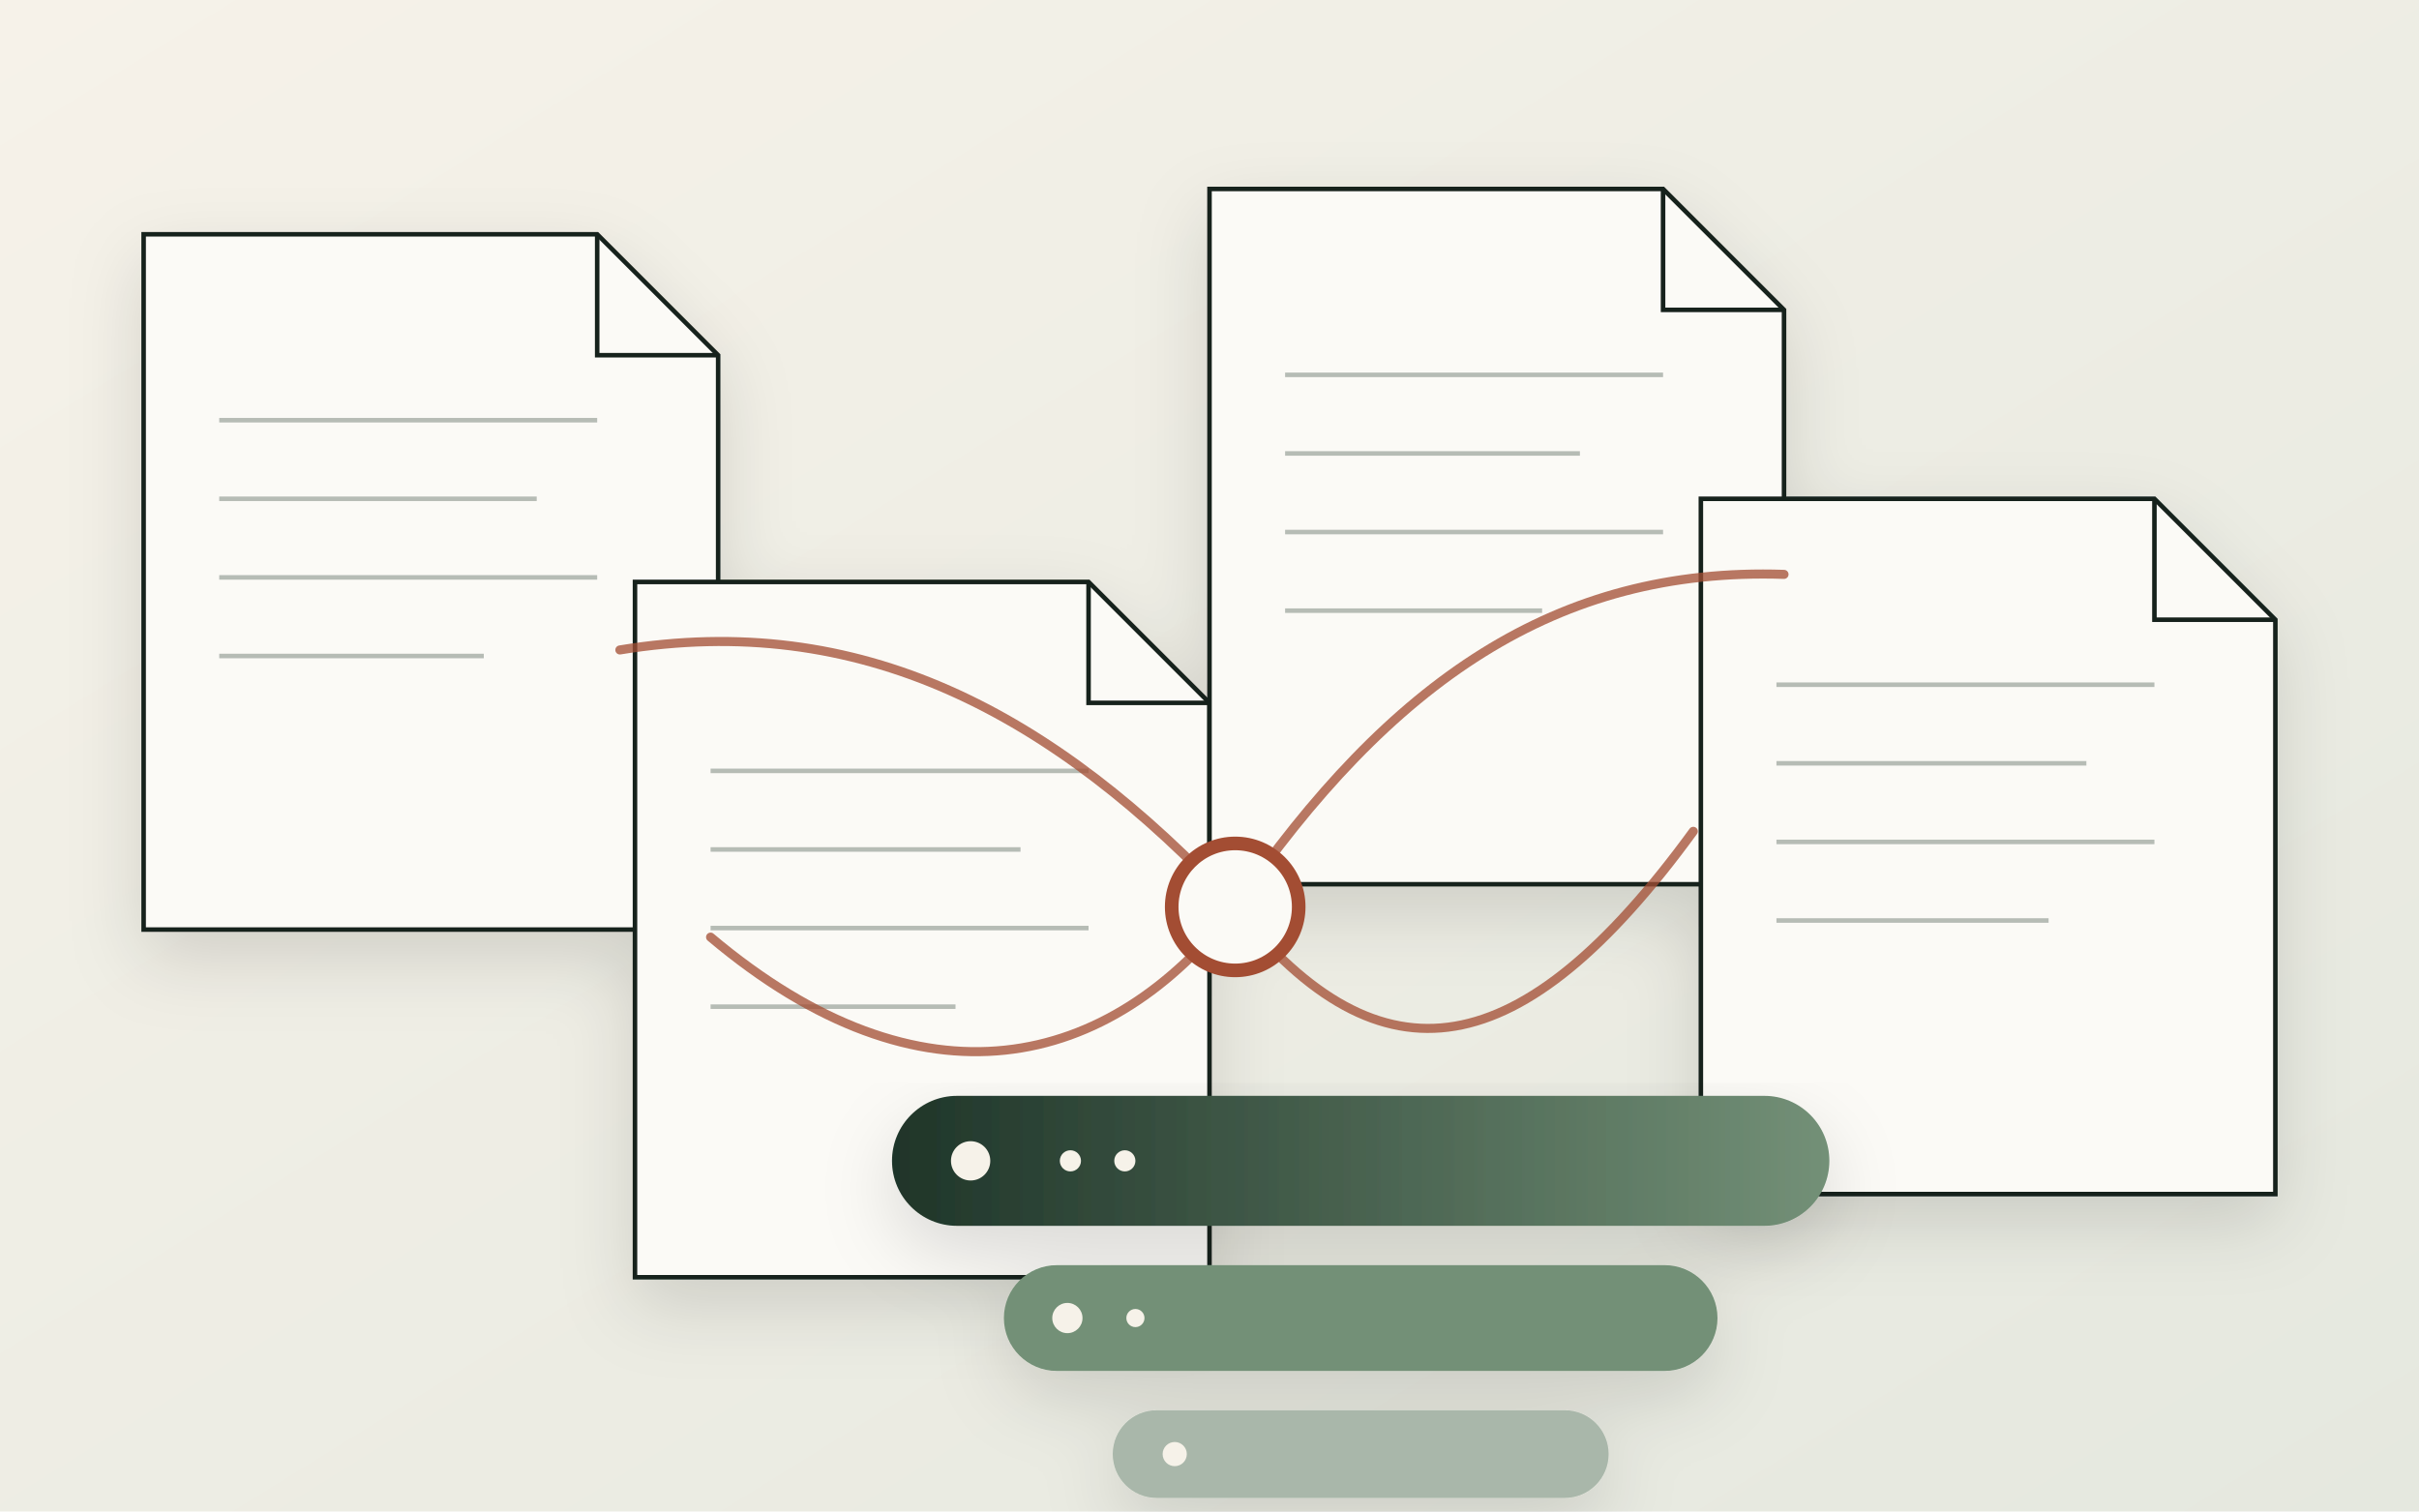
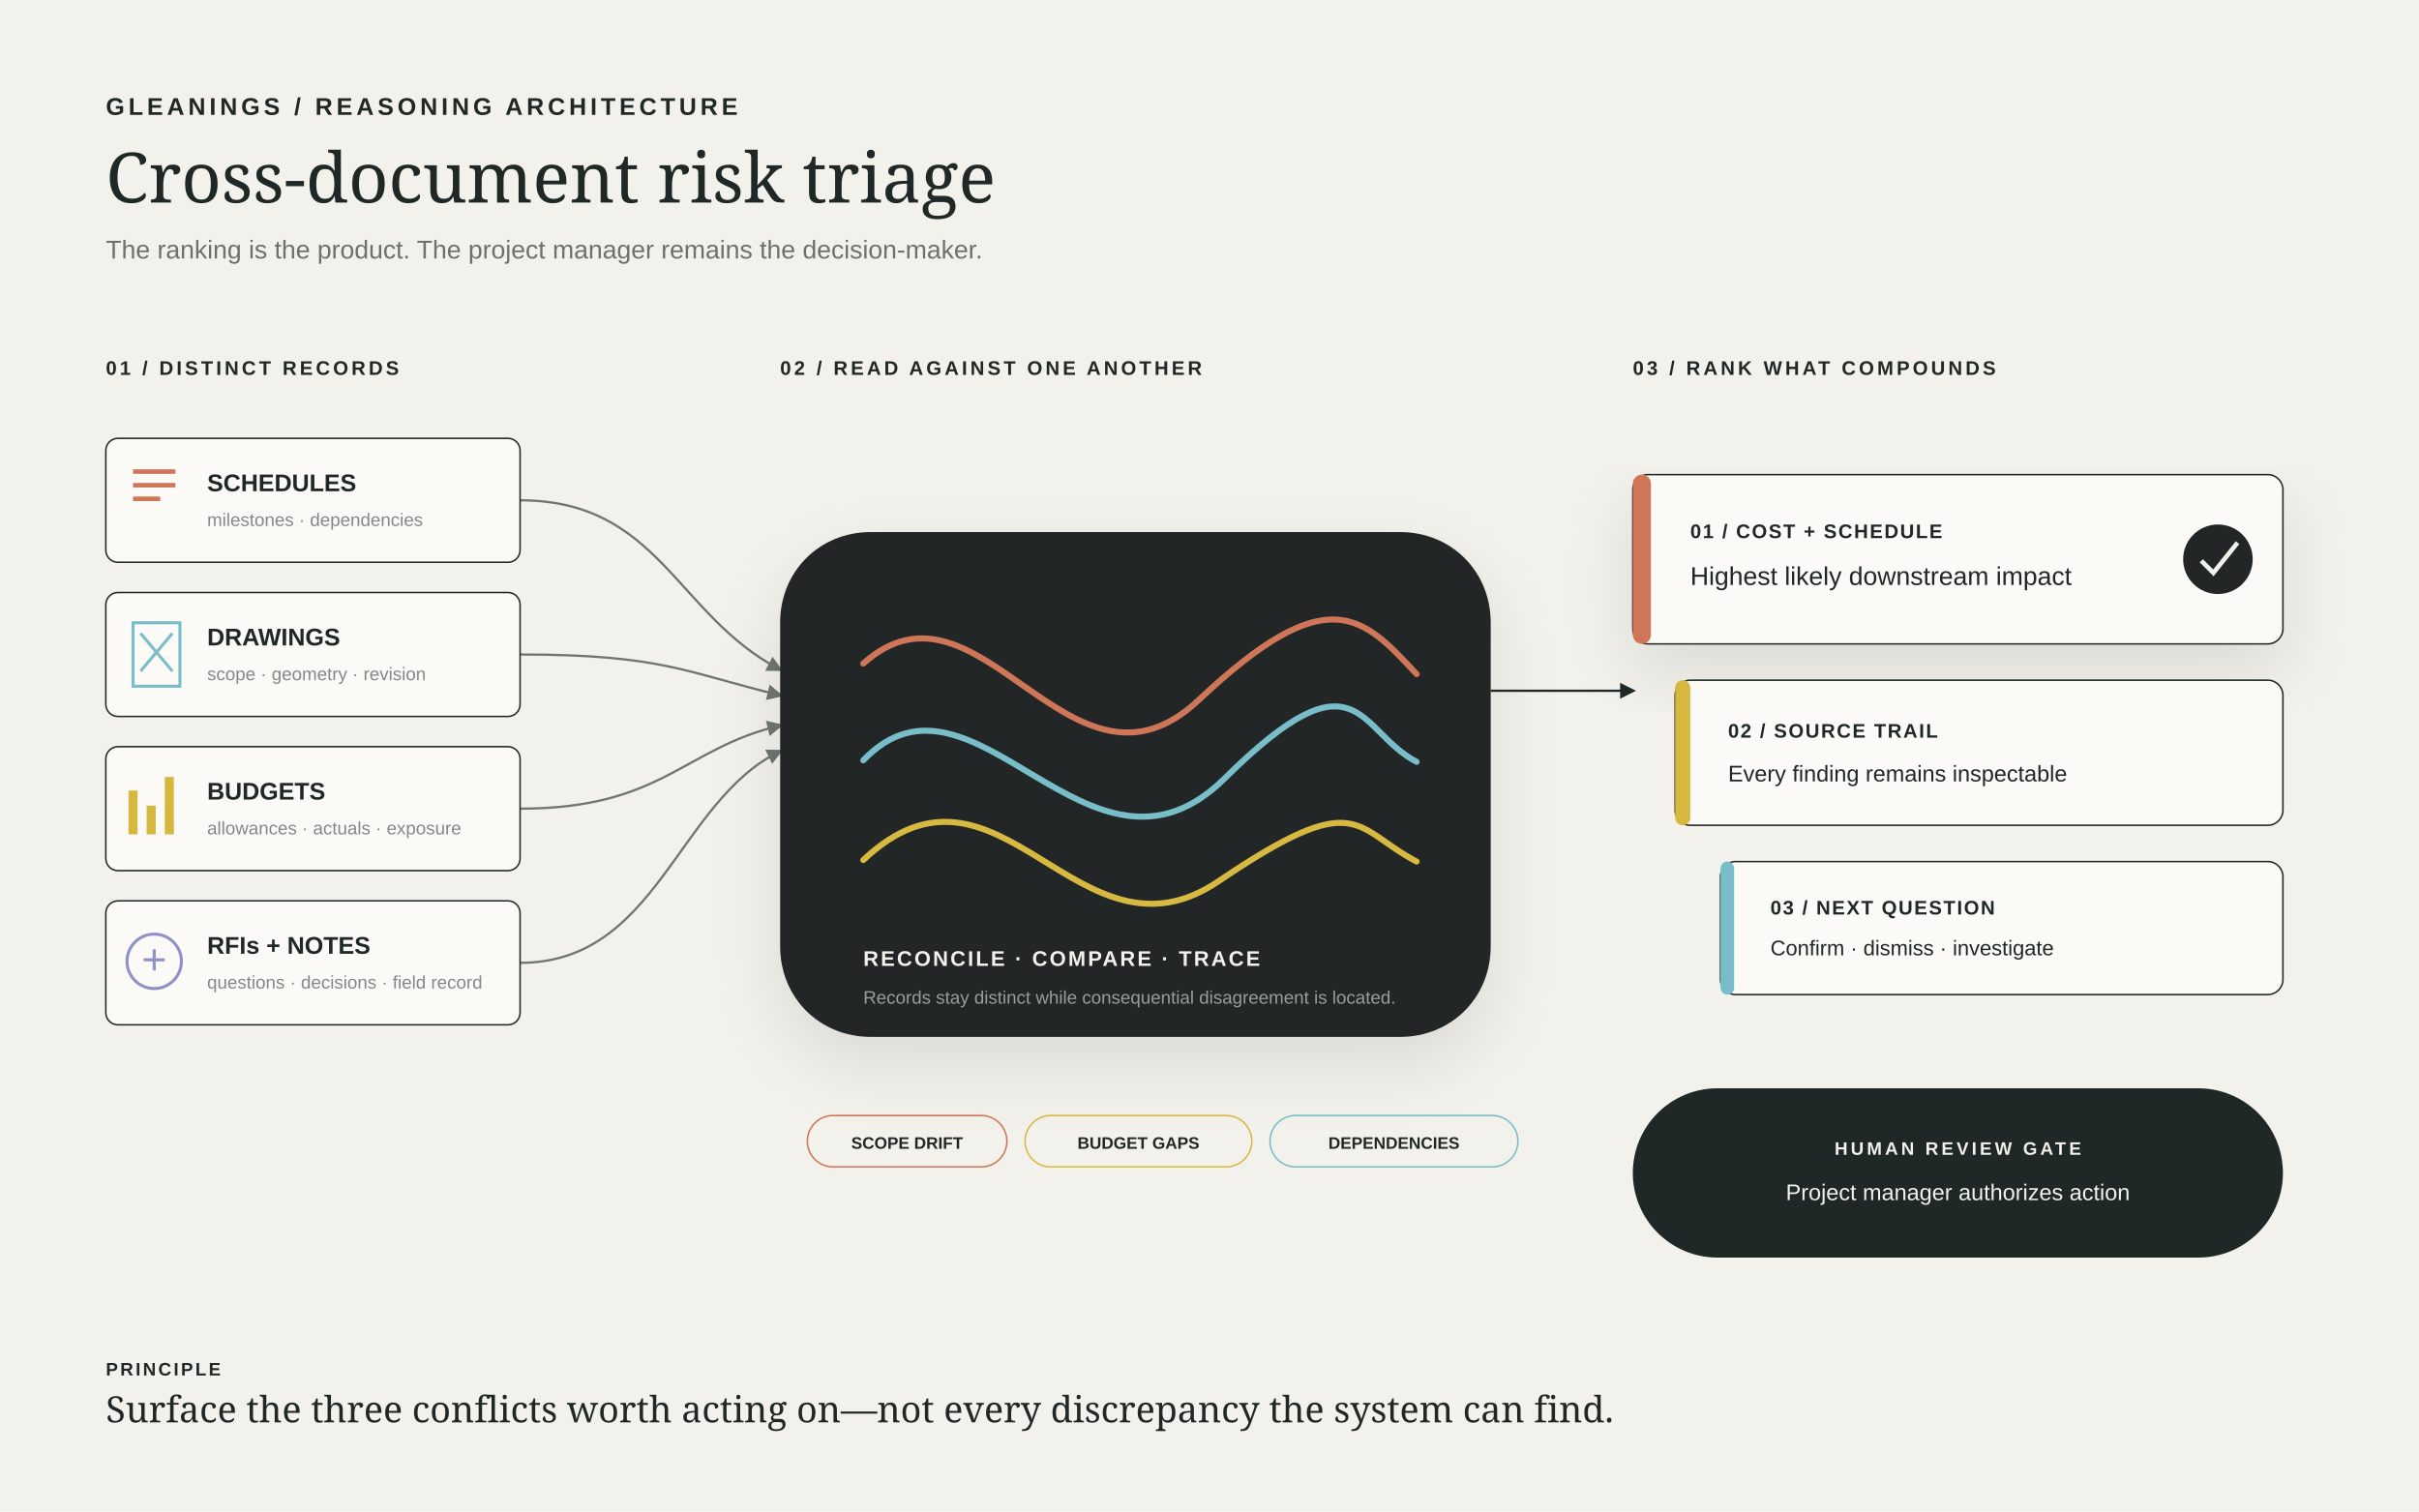
- <svg xmlns="http://www.w3.org/2000/svg" width="1600" height="1000" viewBox="0 0 1600 1000" role="img" aria-label="Abstract project records converging into ranked findings">
+ <svg xmlns="http://www.w3.org/2000/svg" width="1600" height="1000" viewBox="0 0 1600 1000" role="img" aria-labelledby="title desc">
  <defs>
-     <linearGradient id="gl-bg" x1="0" y1="0" x2="1" y2="1">
-       <stop offset="0" stop-color="#f6f2e9" />
-       <stop offset="1" stop-color="#e5e8df" />
-     </linearGradient>
-     <linearGradient id="gl-rank" x1="0" y1="0" x2="1" y2="0">
-       <stop offset="0" stop-color="#1f3529" />
-       <stop offset="1" stop-color="#739077" />
-     </linearGradient>
-     <filter id="gl-shadow">
-       <feDropShadow dx="0" dy="18" stdDeviation="24" flood-color="#17201b" flood-opacity="0.13" />
+     <filter id="shadow" x="-20%" y="-20%" width="140%" height="160%">
+       <feDropShadow dx="0" dy="18" stdDeviation="22" flood-color="#15201d" flood-opacity=".10" />
    </filter>
+     <marker id="arrow" viewBox="0 0 10 10" refX="8" refY="5" markerWidth="7" markerHeight="7" orient="auto-start-reverse">
+       <path d="M0 0l10 5-10 5z" fill="#202827" />
+     </marker>
  </defs>
-   <rect width="1600" height="1000" fill="url(#gl-bg)" />
-   <g fill="#fbfaf6" stroke="#17201b" stroke-width="3" filter="url(#gl-shadow)">
-     <path d="M95 155h300l80 80v380H95z" />
-     <path d="M475 235h-80v-80" fill="none" />
-     <path d="M420 385h300l80 80v380H420z" />
-     <path d="M800 465h-80v-80" fill="none" />
-     <path d="M800 125h300l80 80v380H800z" />
-     <path d="M1180 205h-80v-80" fill="none" />
-     <path d="M1125 330h300l80 80v380h-380z" />
-     <path d="M1505 410h-80v-80" fill="none" />
+   <rect width="1600" height="1000" fill="#f3f1eb" />
+   <g fill="#202827">
+     <text x="70" y="76" font-family="Arial,Helvetica,sans-serif" font-size="16" font-weight="700" letter-spacing="2.5">GLEANINGS / REASONING ARCHITECTURE</text>
+     <text x="70" y="134" font-family="Georgia,serif" font-size="46">Cross-document risk triage</text>
+     <text x="70" y="171" font-family="Arial,Helvetica,sans-serif" font-size="17" opacity=".64">The ranking is the product. The project manager remains the decision-maker.</text>
  </g>
-   <g stroke="#89928a" stroke-width="3" opacity="0.6">
-     <path d="M145 278h250M145 330h210M145 382h250M145 434h175" />
-     <path d="M470 510h250M470 562h205M470 614h250M470 666h162" />
-     <path d="M850 248h250M850 300h195M850 352h250M850 404h170" />
-     <path d="M1175 453h250M1175 505h205M1175 557h250M1175 609h180" />
-   </g>
-   <g fill="none" stroke="#a34d33" stroke-width="6" stroke-linecap="round" opacity="0.76">
-     <path d="M470 620C610 738 734 708 817 600" />
-     <path d="M1120 550C1007 705 914 722 817 600" />
-     <path d="M410 430C568 404 696 470 817 600" />
-     <path d="M1180 380C1030 375 920 450 817 600" />
-   </g>
-   <circle cx="817" cy="600" r="42" fill="#fbfaf6" stroke="#a34d33" stroke-width="9" />
-   <g transform="translate(590 725)" filter="url(#gl-shadow)">
-     <rect width="620" height="86" rx="43" fill="url(#gl-rank)" />
-     <rect x="74" y="112" width="472" height="70" rx="35" fill="#739077" />
-     <rect x="146" y="208" width="328" height="58" rx="29" fill="#a9b7aa" />
-     <g fill="#f6f2e9">
-       <circle cx="52" cy="43" r="13" />
-       <circle cx="118" cy="43" r="7" />
-       <circle cx="154" cy="43" r="7" />
-       <circle cx="116" cy="147" r="10" />
-       <circle cx="161" cy="147" r="6" />
-       <circle cx="187" cy="237" r="8" />
+   <g transform="translate(70 248)">
+     <text x="0" y="0" fill="#202827" font-family="Arial,Helvetica,sans-serif" font-size="13" font-weight="700" letter-spacing="2">01 / DISTINCT RECORDS</text>
+     <g transform="translate(0 42)" font-family="Arial,Helvetica,sans-serif">
+       <g>
+         <rect width="274" height="82" rx="8" fill="#fbfaf6" stroke="#202827" />
+         <path d="M18 22h28M18 31h28M18 40h18" stroke="#cf7658" stroke-width="3" />
+         <text x="67" y="35" fill="#202827" font-size="16" font-weight="700">SCHEDULES</text>
+         <text x="67" y="58" fill="#202827" font-size="12" opacity=".54">milestones · dependencies</text>
+       </g>
+       <g transform="translate(0 102)">
+         <rect width="274" height="82" rx="8" fill="#fbfaf6" stroke="#202827" />
+         <path d="M18 20h31v42H18zM23 27l21 25M44 27L23 52" fill="none" stroke="#78bdc7" stroke-width="2" />
+         <text x="67" y="35" fill="#202827" font-size="16" font-weight="700">DRAWINGS</text>
+         <text x="67" y="58" fill="#202827" font-size="12" opacity=".54">scope · geometry · revision</text>
+       </g>
+       <g transform="translate(0 204)">
+         <rect width="274" height="82" rx="8" fill="#fbfaf6" stroke="#202827" />
+         <path d="M18 58V29M30 58V39M42 58V20" stroke="#d7b83f" stroke-width="6" />
+         <text x="67" y="35" fill="#202827" font-size="16" font-weight="700">BUDGETS</text>
+         <text x="67" y="58" fill="#202827" font-size="12" opacity=".54">allowances · actuals · exposure</text>
+       </g>
+       <g transform="translate(0 306)">
+         <rect width="274" height="82" rx="8" fill="#fbfaf6" stroke="#202827" />
+         <circle cx="32" cy="40" r="18" fill="none" stroke="#8f91c9" stroke-width="2" />
+         <path d="M25 39h14M32 32v14" stroke="#8f91c9" stroke-width="2" />
+         <text x="67" y="35" fill="#202827" font-size="16" font-weight="700">RFIs + NOTES</text>
+         <text x="67" y="58" fill="#202827" font-size="12" opacity=".54">questions · decisions · field record</text>
+       </g>
    </g>
  </g>
+   <g fill="none" stroke="#202827" stroke-width="1.5" opacity=".62" marker-end="url(#arrow)">
+     <path d="M344 331C436 331 447 407 516 443" />
+     <path d="M344 433C438 433 454 445 516 460" />
+     <path d="M344 535C438 535 452 495 516 480" />
+     <path d="M344 637C435 637 448 530 516 497" />
+   </g>
+   <g transform="translate(516 248)">
+     <text x="0" y="0" fill="#202827" font-family="Arial,Helvetica,sans-serif" font-size="13" font-weight="700" letter-spacing="2">02 / READ AGAINST ONE ANOTHER</text>
+     <g transform="translate(0 104)" filter="url(#shadow)">
+       <path d="M0 60C0 26 26 0 60 0h350c34 0 60 26 60 60v214c0 34-26 60-60 60H60c-34 0-60-26-60-60z" fill="#202827" />
+       <g fill="none" stroke-linecap="round">
+         <path d="M55 87C132 18 192 191 277 111S385 55 421 94" stroke="#cf7658" stroke-width="4" />
+         <path d="M55 151C128 75 205 251 294 163S382 132 421 152" stroke="#78bdc7" stroke-width="4" />
+         <path d="M55 217C145 132 197 294 290 231S379 196 421 218" stroke="#d7b83f" stroke-width="4" />
+       </g>
+       <g fill="#f3f1eb" font-family="Arial,Helvetica,sans-serif">
+         <text x="55" y="287" font-size="14" font-weight="700" letter-spacing="1.4">RECONCILE · COMPARE · TRACE</text>
+         <text x="55" y="312" font-size="12" opacity=".58">Records stay distinct while consequential disagreement is located.</text>
+       </g>
+     </g>
+     <g transform="translate(18 490)" font-family="Arial,Helvetica,sans-serif">
+       <rect width="132" height="34" rx="17" fill="none" stroke="#cf7658" />
+       <text x="66" y="22" text-anchor="middle" fill="#202827" font-size="11" font-weight="700">SCOPE DRIFT</text>
+       <rect x="144" width="150" height="34" rx="17" fill="none" stroke="#d7b83f" />
+       <text x="219" y="22" text-anchor="middle" fill="#202827" font-size="11" font-weight="700">BUDGET GAPS</text>
+       <rect x="306" width="164" height="34" rx="17" fill="none" stroke="#78bdc7" />
+       <text x="388" y="22" text-anchor="middle" fill="#202827" font-size="11" font-weight="700">DEPENDENCIES</text>
+     </g>
+   </g>
+   <path d="M986 457H1080" fill="none" stroke="#202827" stroke-width="1.5" marker-end="url(#arrow)" />
+   <g transform="translate(1080 248)">
+     <text x="0" y="0" fill="#202827" font-family="Arial,Helvetica,sans-serif" font-size="13" font-weight="700" letter-spacing="2">03 / RANK WHAT COMPOUNDS</text>
+     <g transform="translate(0 66)" font-family="Arial,Helvetica,sans-serif">
+       <g filter="url(#shadow)">
+         <rect width="430" height="112" rx="10" fill="#fbfaf6" stroke="#202827" />
+         <rect width="12" height="112" rx="6" fill="#cf7658" />
+         <text x="38" y="42" fill="#202827" font-size="13" font-weight="700" letter-spacing="1">01 / COST + SCHEDULE</text>
+         <text x="38" y="73" fill="#202827" font-size="17">Highest likely downstream impact</text>
+         <circle cx="387" cy="56" r="23" fill="#202827" />
+         <path d="M376 57l8 8 16-20" fill="none" stroke="#f3f1eb" stroke-width="3" />
+       </g>
+       <g transform="translate(28 136)">
+         <rect width="402" height="96" rx="10" fill="#fbfaf6" stroke="#202827" />
+         <rect width="10" height="96" rx="5" fill="#d7b83f" />
+         <text x="35" y="38" fill="#202827" font-size="13" font-weight="700" letter-spacing="1">02 / SOURCE TRAIL</text>
+         <text x="35" y="67" fill="#202827" font-size="15">Every finding remains inspectable</text>
+       </g>
+       <g transform="translate(58 256)">
+         <rect width="372" height="88" rx="10" fill="#fbfaf6" stroke="#202827" />
+         <rect width="9" height="88" rx="4.5" fill="#78bdc7" />
+         <text x="33" y="35" fill="#202827" font-size="13" font-weight="700" letter-spacing="1">03 / NEXT QUESTION</text>
+         <text x="33" y="62" fill="#202827" font-size="14">Confirm · dismiss · investigate</text>
+       </g>
+     </g>
+   </g>
+   <g transform="translate(1080 720)" font-family="Arial,Helvetica,sans-serif">
+     <rect width="430" height="112" rx="56" fill="#202827" />
+     <text x="215" y="44" text-anchor="middle" fill="#f3f1eb" font-size="12" font-weight="700" letter-spacing="2">HUMAN REVIEW GATE</text>
+     <text x="215" y="74" text-anchor="middle" fill="#f3f1eb" font-size="15">Project manager authorizes action</text>
+   </g>
+   <g transform="translate(70 910)" fill="#202827" font-family="Arial,Helvetica,sans-serif">
+     <text x="0" y="0" font-size="12" font-weight="700" letter-spacing="1.5">PRINCIPLE</text>
+     <text x="0" y="31" font-family="Georgia,serif" font-size="24">Surface the three conflicts worth acting on—not every discrepancy the system can find.</text>
+   </g>
</svg>
